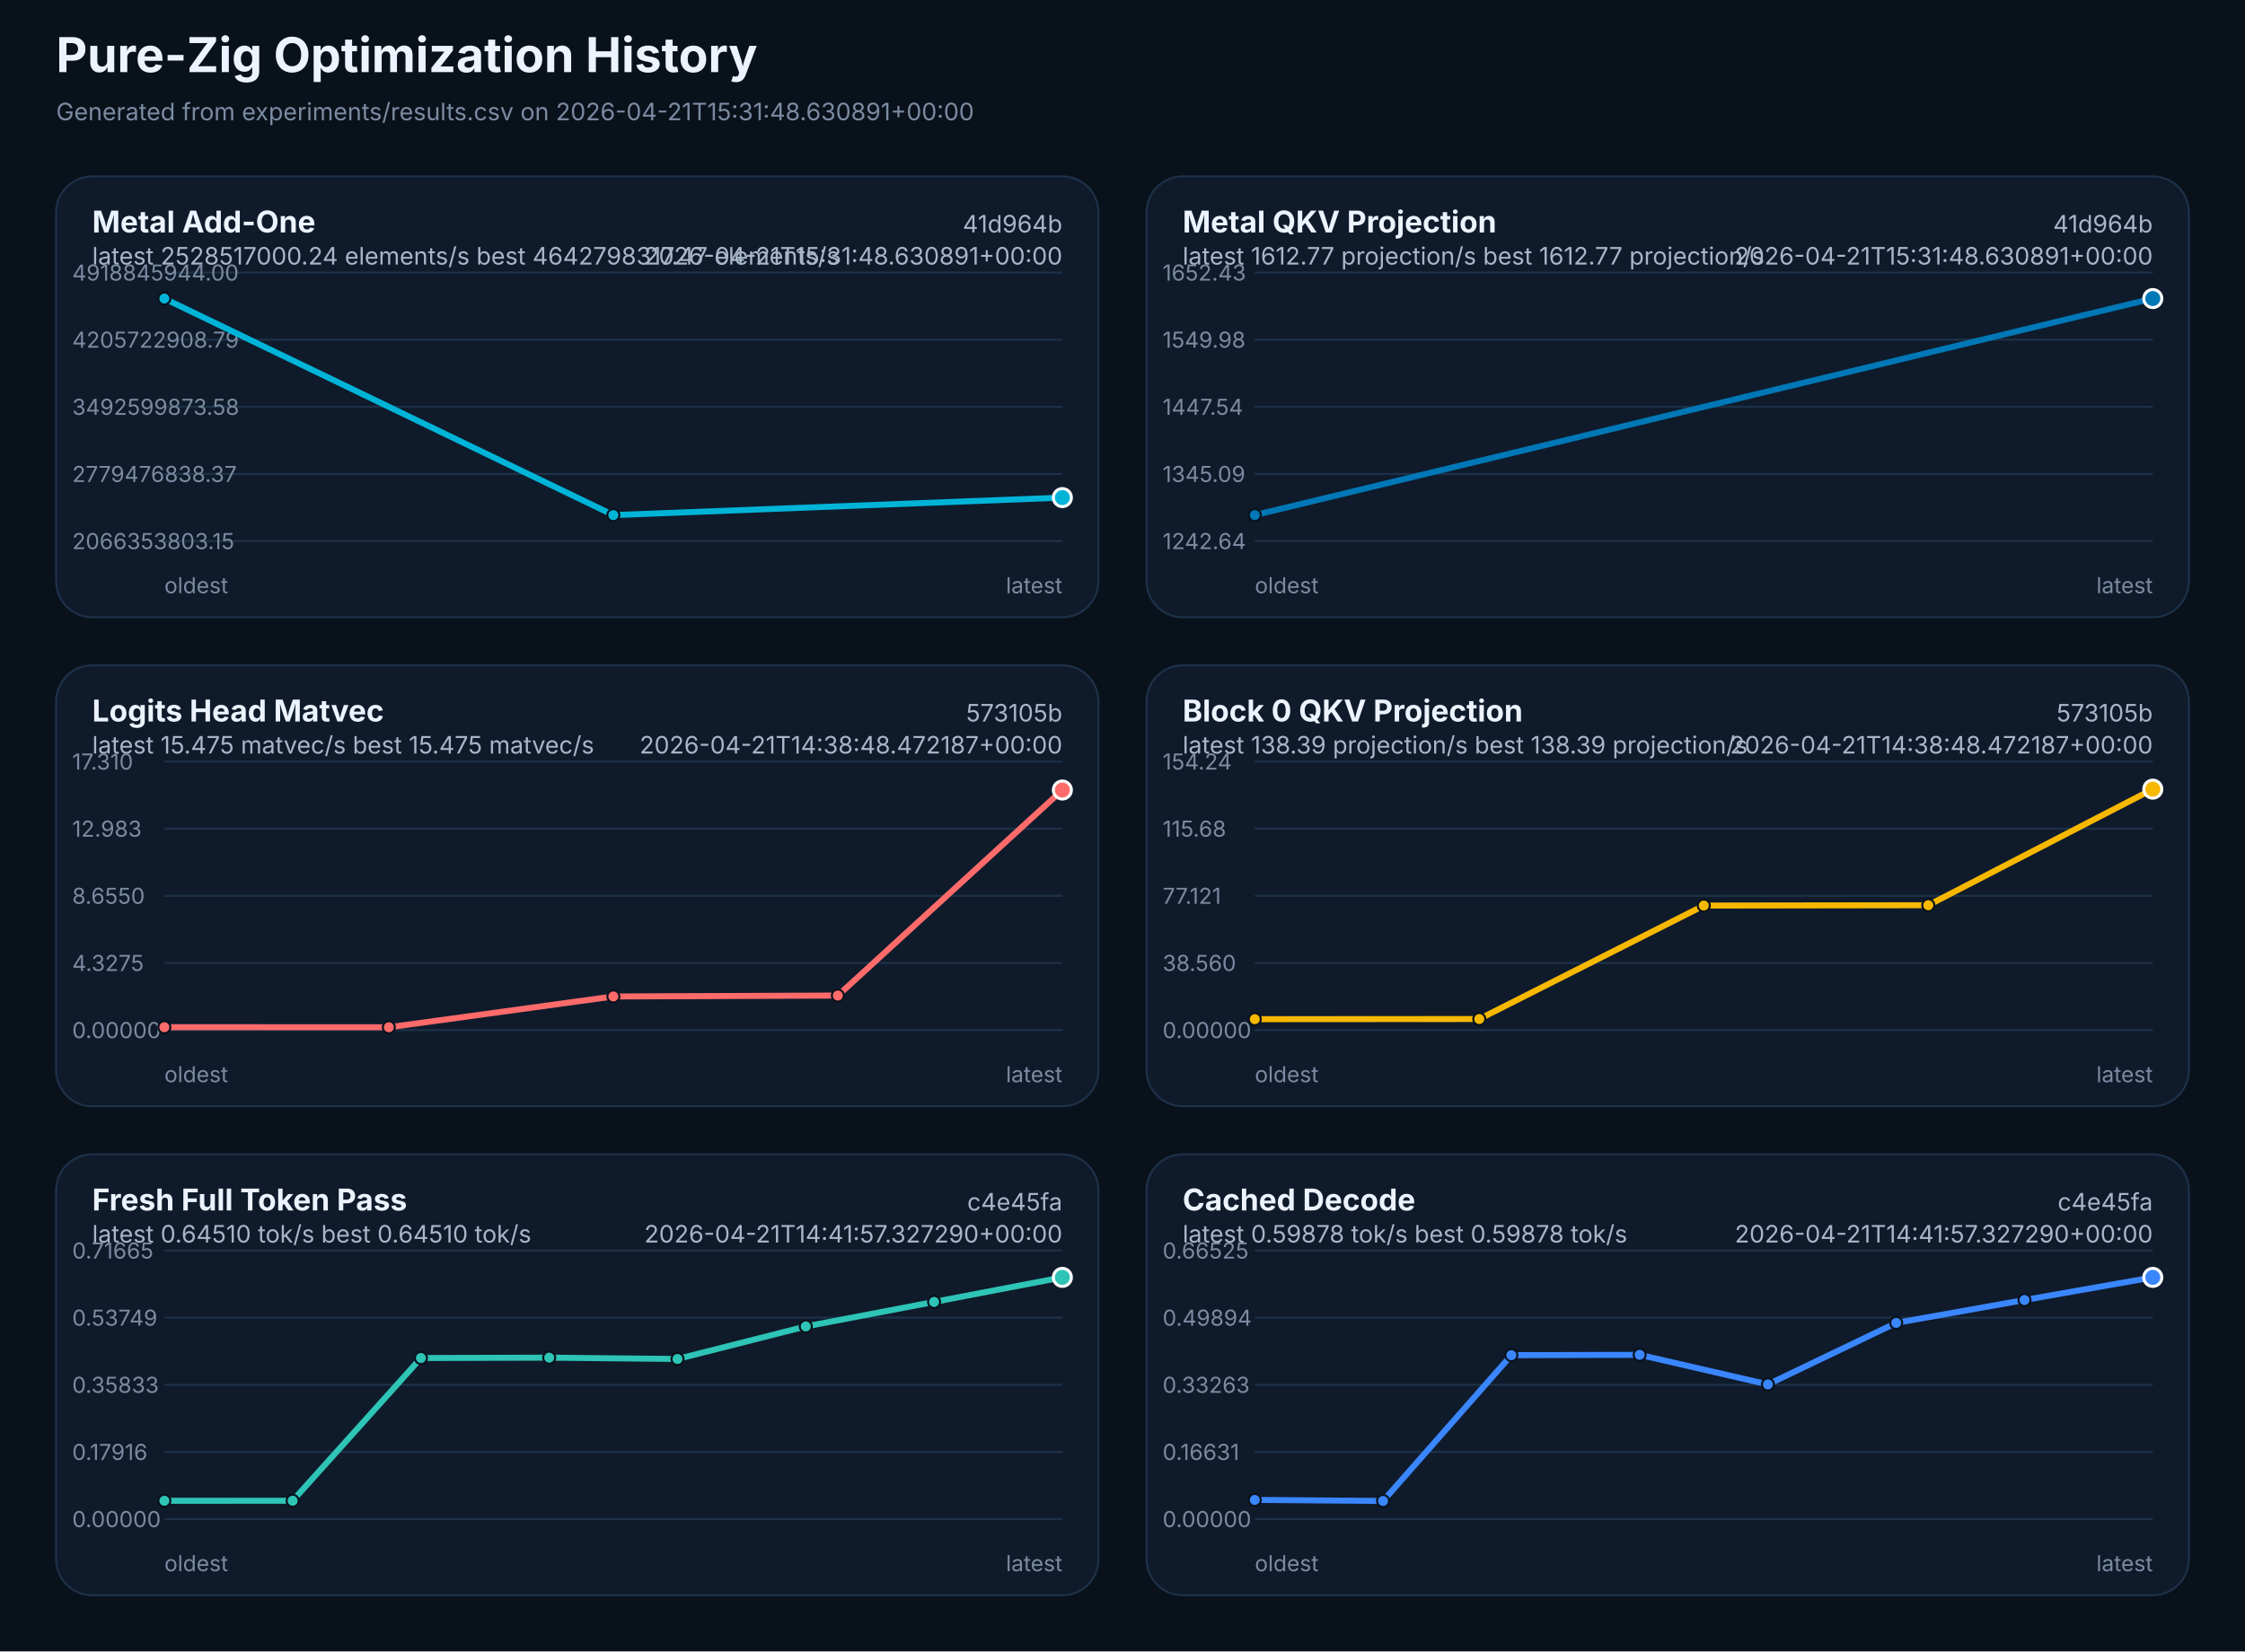
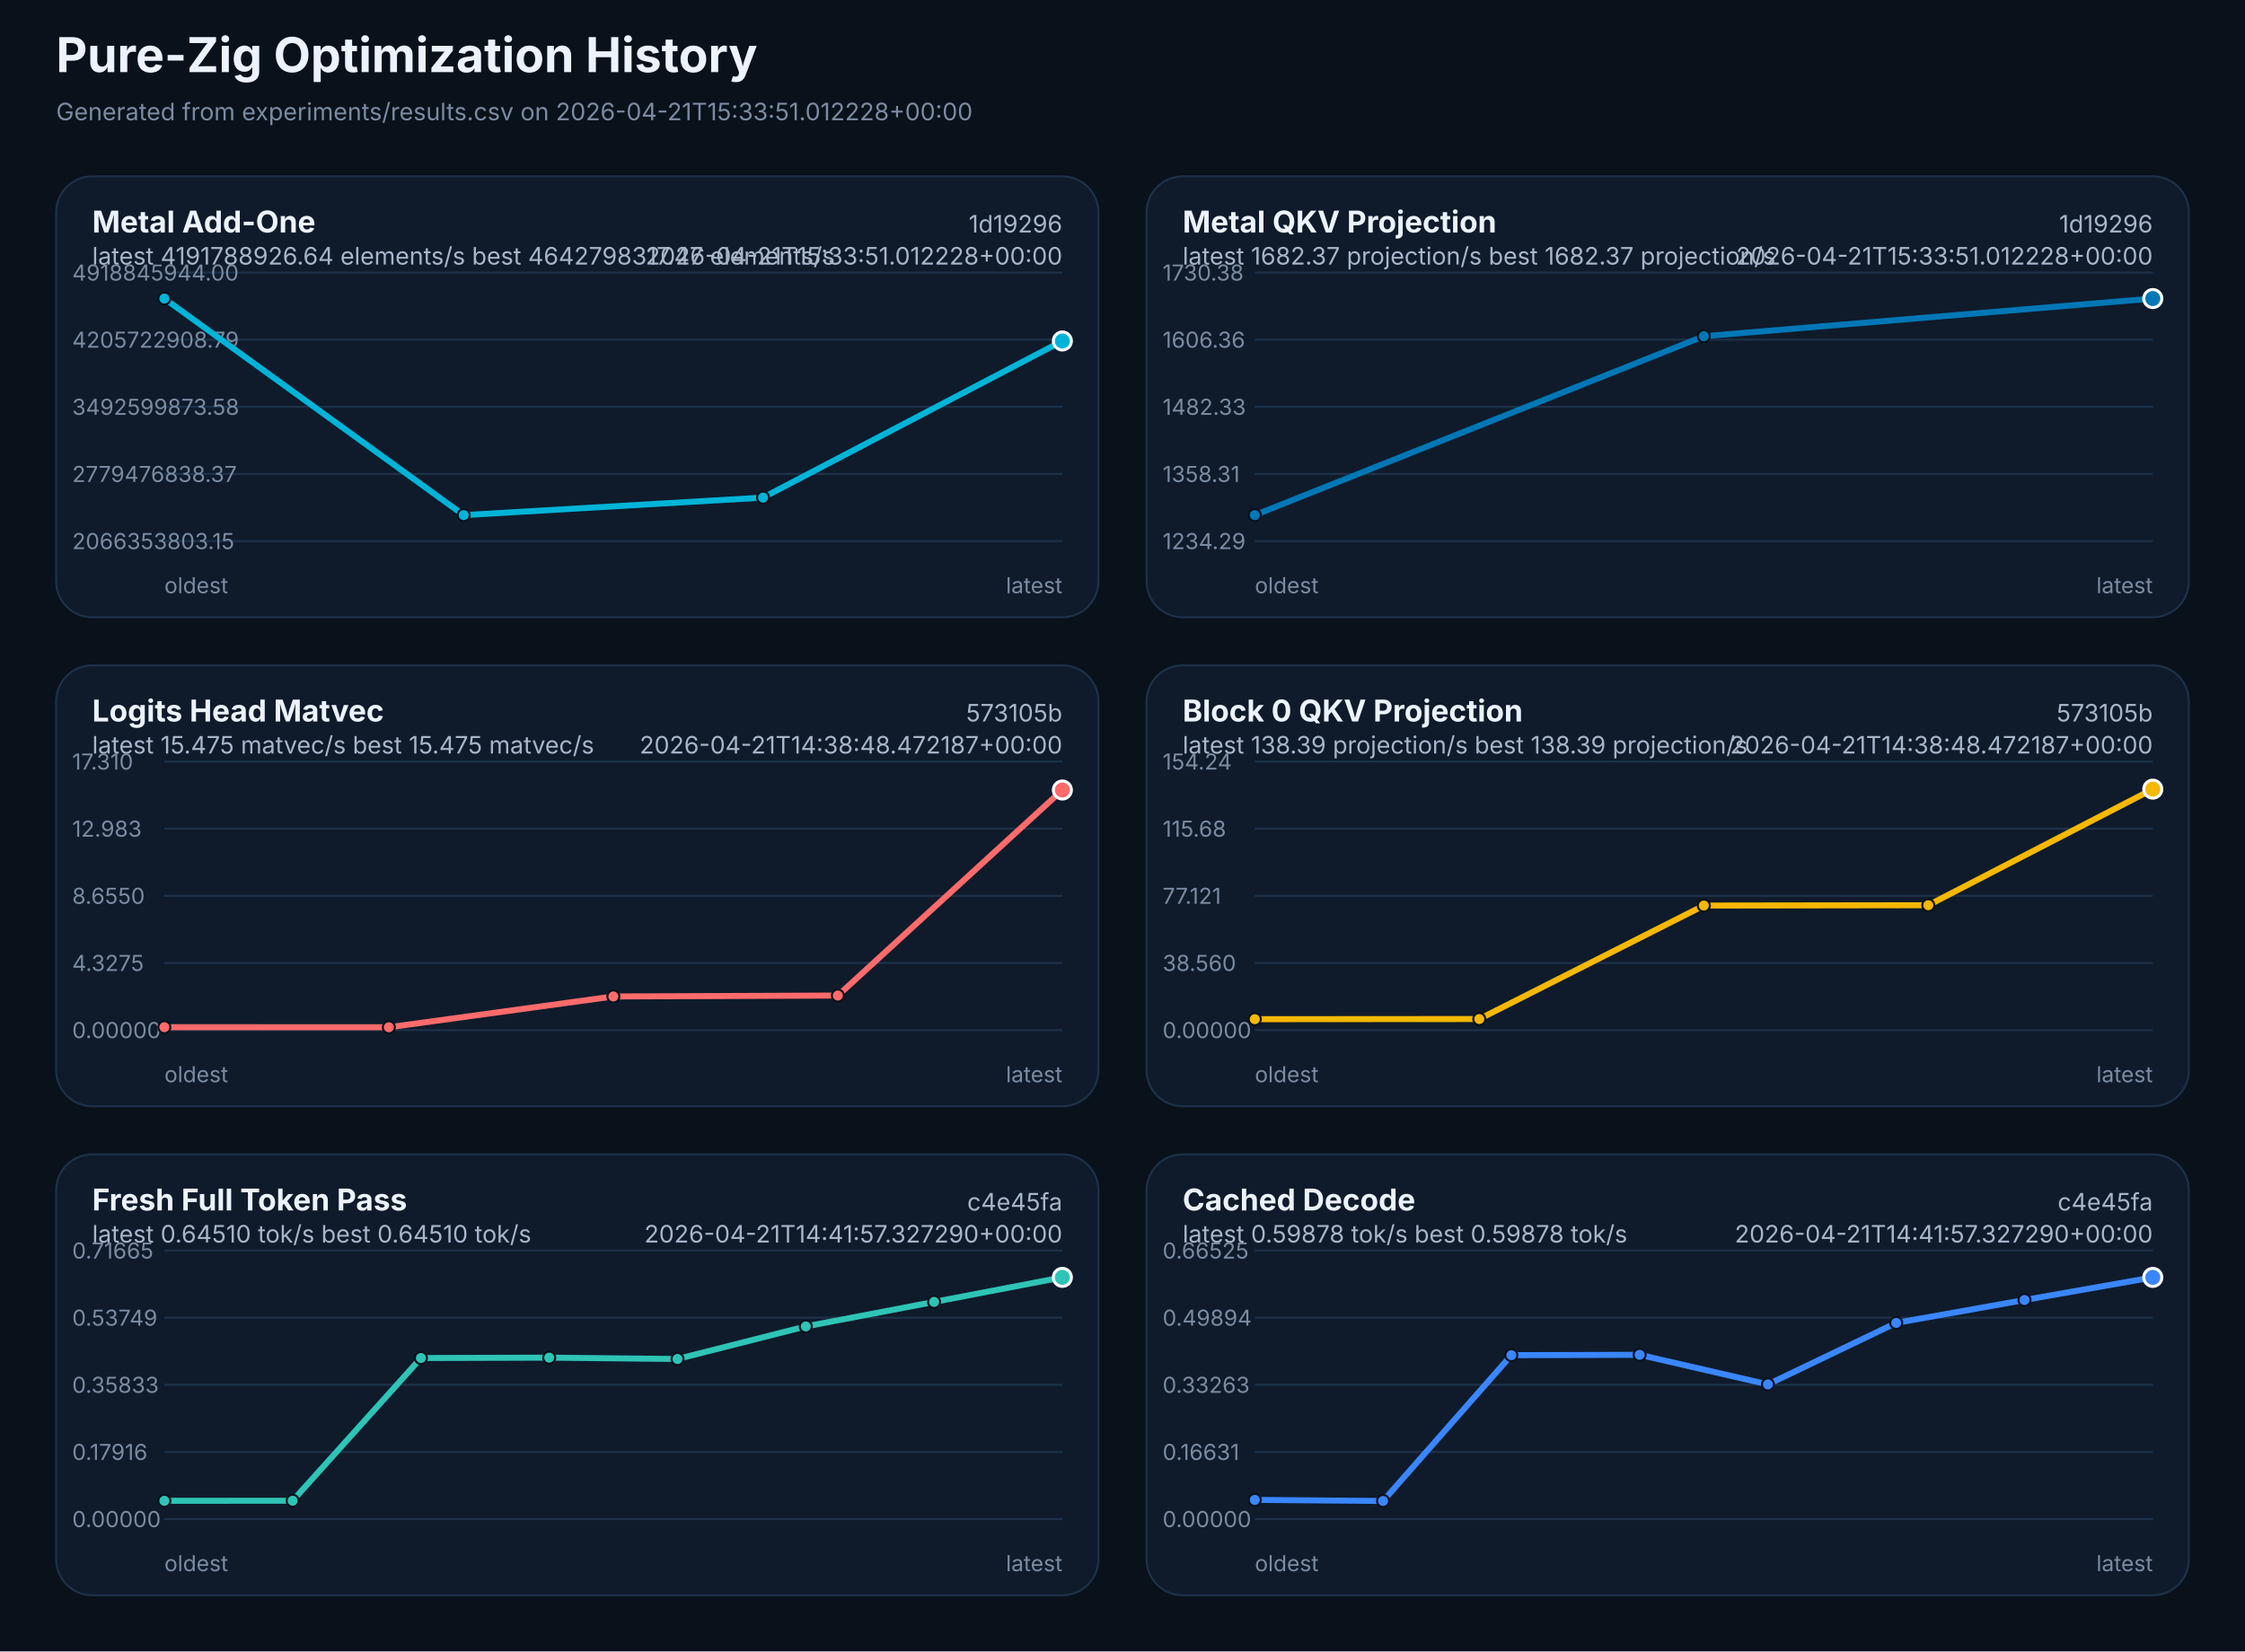
<svg xmlns="http://www.w3.org/2000/svg" width="1120" height="824" viewBox="0 0 1120 824">
  <rect width="100%" height="100%" fill="#09111b" />
  <style>
text { font-family: -apple-system, BlinkMacSystemFont, 'Segoe UI', sans-serif; }
.muted { fill: #7b8ba1; font-size: 12px; }
.title { fill: #ecf3ff; font-size: 24px; font-weight: 700; }
.panel-title { fill: #ecf3ff; font-size: 15px; font-weight: 700; }
.panel-meta { fill: #a8b6ca; font-size: 12px; }
.axis-label { fill: #7b8ba1; font-size: 11px; }
</style>
  <text class="title" x="28" y="36">Pure-Zig Optimization History</text>
-   <text class="muted" x="28" y="60">Generated from experiments/results.csv on 2026-04-21T15:31:48.630891+00:00</text>
+   <text class="muted" x="28" y="60">Generated from experiments/results.csv on 2026-04-21T15:33:51.012228+00:00</text>
  <g>
    <rect x="28" y="88" width="520" height="220" rx="18" fill="#0f1b2b" stroke="#1d3148" stroke-width="1" />
    <text class="panel-title" x="46" y="116">Metal Add-One</text>
-     <text class="panel-meta" x="46" y="132">latest 2528517000.24 elements/s   best 4642798317.47 elements/s</text>
-     <text class="panel-meta" x="530" y="116" text-anchor="end">41d964b</text>
-     <text class="panel-meta" x="530" y="132" text-anchor="end">2026-04-21T15:31:48.630891+00:00</text>
+     <text class="panel-meta" x="46" y="132">latest 4191788926.64 elements/s   best 4642798317.47 elements/s</text>
+     <text class="panel-meta" x="530" y="116" text-anchor="end">1d19296</text>
+     <text class="panel-meta" x="530" y="132" text-anchor="end">2026-04-21T15:33:51.012228+00:00</text>
    <line x1="82" y1="270.00" x2="530" y2="270.00" stroke="#1d3148" stroke-width="1" />
    <text class="axis-label" x="36" y="274.00">2066353803.15</text>
    <line x1="82" y1="236.50" x2="530" y2="236.50" stroke="#1d3148" stroke-width="1" />
    <text class="axis-label" x="36" y="240.50">2779476838.37</text>
    <line x1="82" y1="203.00" x2="530" y2="203.00" stroke="#1d3148" stroke-width="1" />
    <text class="axis-label" x="36" y="207.00">3492599873.58</text>
    <line x1="82" y1="169.50" x2="530" y2="169.50" stroke="#1d3148" stroke-width="1" />
    <text class="axis-label" x="36" y="173.50">4205722908.79</text>
    <line x1="82" y1="136.00" x2="530" y2="136.00" stroke="#1d3148" stroke-width="1" />
    <text class="axis-label" x="36" y="140.00">4918845944.00</text>
-     <polyline fill="none" stroke="#00b4d8" stroke-width="3" points="82.00,148.97 306.00,257.03 530.00,248.29" />
+     <polyline fill="none" stroke="#00b4d8" stroke-width="3" points="82.00,148.97 231.33,257.03 380.67,248.29 530.00,170.15" />
    <circle cx="82.00" cy="148.97" r="3.0" fill="#00b4d8" stroke="#09111b" stroke-width="1.0" />
-     <circle cx="306.00" cy="257.03" r="3.0" fill="#00b4d8" stroke="#09111b" stroke-width="1.0" />
-     <circle cx="530.00" cy="248.29" r="4.5" fill="#00b4d8" stroke="#ffffff" stroke-width="1.5" />
+     <circle cx="231.33" cy="257.03" r="3.0" fill="#00b4d8" stroke="#09111b" stroke-width="1.0" />
+     <circle cx="380.67" cy="248.29" r="3.0" fill="#00b4d8" stroke="#09111b" stroke-width="1.0" />
+     <circle cx="530.00" cy="170.15" r="4.5" fill="#00b4d8" stroke="#ffffff" stroke-width="1.5" />
    <text class="axis-label" x="82" y="296">oldest</text>
    <text class="axis-label" x="530" y="296" text-anchor="end">latest</text>
  </g>
  <g>
    <rect x="572" y="88" width="520" height="220" rx="18" fill="#0f1b2b" stroke="#1d3148" stroke-width="1" />
    <text class="panel-title" x="590" y="116">Metal QKV Projection</text>
-     <text class="panel-meta" x="590" y="132">latest 1612.77 projection/s   best 1612.77 projection/s</text>
-     <text class="panel-meta" x="1074" y="116" text-anchor="end">41d964b</text>
-     <text class="panel-meta" x="1074" y="132" text-anchor="end">2026-04-21T15:31:48.630891+00:00</text>
+     <text class="panel-meta" x="590" y="132">latest 1682.37 projection/s   best 1682.37 projection/s</text>
+     <text class="panel-meta" x="1074" y="116" text-anchor="end">1d19296</text>
+     <text class="panel-meta" x="1074" y="132" text-anchor="end">2026-04-21T15:33:51.012228+00:00</text>
    <line x1="626" y1="270.00" x2="1074" y2="270.00" stroke="#1d3148" stroke-width="1" />
-     <text class="axis-label" x="580" y="274.00">1242.64</text>
+     <text class="axis-label" x="580" y="274.00">1234.29</text>
    <line x1="626" y1="236.50" x2="1074" y2="236.50" stroke="#1d3148" stroke-width="1" />
-     <text class="axis-label" x="580" y="240.50">1345.09</text>
+     <text class="axis-label" x="580" y="240.50">1358.31</text>
    <line x1="626" y1="203.00" x2="1074" y2="203.00" stroke="#1d3148" stroke-width="1" />
-     <text class="axis-label" x="580" y="207.00">1447.54</text>
+     <text class="axis-label" x="580" y="207.00">1482.33</text>
    <line x1="626" y1="169.50" x2="1074" y2="169.50" stroke="#1d3148" stroke-width="1" />
-     <text class="axis-label" x="580" y="173.50">1549.98</text>
+     <text class="axis-label" x="580" y="173.50">1606.36</text>
    <line x1="626" y1="136.00" x2="1074" y2="136.00" stroke="#1d3148" stroke-width="1" />
-     <text class="axis-label" x="580" y="140.00">1652.43</text>
-     <polyline fill="none" stroke="#0077b6" stroke-width="3" points="626.00,257.03 1074.00,148.97" />
+     <text class="axis-label" x="580" y="140.00">1730.38</text>
+     <polyline fill="none" stroke="#0077b6" stroke-width="3" points="626.00,257.03 850.00,167.77 1074.00,148.97" />
    <circle cx="626.00" cy="257.03" r="3.0" fill="#0077b6" stroke="#09111b" stroke-width="1.0" />
+     <circle cx="850.00" cy="167.77" r="3.0" fill="#0077b6" stroke="#09111b" stroke-width="1.0" />
    <circle cx="1074.00" cy="148.97" r="4.5" fill="#0077b6" stroke="#ffffff" stroke-width="1.5" />
    <text class="axis-label" x="626" y="296">oldest</text>
    <text class="axis-label" x="1074" y="296" text-anchor="end">latest</text>
  </g>
  <g>
    <rect x="28" y="332" width="520" height="220" rx="18" fill="#0f1b2b" stroke="#1d3148" stroke-width="1" />
    <text class="panel-title" x="46" y="360">Logits Head Matvec</text>
    <text class="panel-meta" x="46" y="376">latest 15.475 matvec/s   best 15.475 matvec/s</text>
    <text class="panel-meta" x="530" y="360" text-anchor="end">573105b</text>
    <text class="panel-meta" x="530" y="376" text-anchor="end">2026-04-21T14:38:48.472187+00:00</text>
    <line x1="82" y1="514.00" x2="530" y2="514.00" stroke="#1d3148" stroke-width="1" />
    <text class="axis-label" x="36" y="518.00">0.00000</text>
    <line x1="82" y1="480.50" x2="530" y2="480.50" stroke="#1d3148" stroke-width="1" />
    <text class="axis-label" x="36" y="484.50">4.3275</text>
    <line x1="82" y1="447.00" x2="530" y2="447.00" stroke="#1d3148" stroke-width="1" />
    <text class="axis-label" x="36" y="451.00">8.6550</text>
    <line x1="82" y1="413.50" x2="530" y2="413.50" stroke="#1d3148" stroke-width="1" />
    <text class="axis-label" x="36" y="417.50">12.983</text>
    <line x1="82" y1="380.00" x2="530" y2="380.00" stroke="#1d3148" stroke-width="1" />
    <text class="axis-label" x="36" y="384.00">17.310</text>
    <polyline fill="none" stroke="#ff6b6b" stroke-width="3" points="82.00,512.55 194.00,512.58 306.00,497.22 418.00,496.76 530.00,394.20" />
    <circle cx="82.00" cy="512.55" r="3.0" fill="#ff6b6b" stroke="#09111b" stroke-width="1.0" />
    <circle cx="194.00" cy="512.58" r="3.0" fill="#ff6b6b" stroke="#09111b" stroke-width="1.0" />
    <circle cx="306.00" cy="497.22" r="3.0" fill="#ff6b6b" stroke="#09111b" stroke-width="1.0" />
    <circle cx="418.00" cy="496.76" r="3.0" fill="#ff6b6b" stroke="#09111b" stroke-width="1.0" />
    <circle cx="530.00" cy="394.20" r="4.5" fill="#ff6b6b" stroke="#ffffff" stroke-width="1.5" />
    <text class="axis-label" x="82" y="540">oldest</text>
    <text class="axis-label" x="530" y="540" text-anchor="end">latest</text>
  </g>
  <g>
    <rect x="572" y="332" width="520" height="220" rx="18" fill="#0f1b2b" stroke="#1d3148" stroke-width="1" />
    <text class="panel-title" x="590" y="360">Block 0 QKV Projection</text>
    <text class="panel-meta" x="590" y="376">latest 138.39 projection/s   best 138.39 projection/s</text>
    <text class="panel-meta" x="1074" y="360" text-anchor="end">573105b</text>
    <text class="panel-meta" x="1074" y="376" text-anchor="end">2026-04-21T14:38:48.472187+00:00</text>
    <line x1="626" y1="514.00" x2="1074" y2="514.00" stroke="#1d3148" stroke-width="1" />
    <text class="axis-label" x="580" y="518.00">0.00000</text>
    <line x1="626" y1="480.50" x2="1074" y2="480.50" stroke="#1d3148" stroke-width="1" />
    <text class="axis-label" x="580" y="484.50">38.560</text>
    <line x1="626" y1="447.00" x2="1074" y2="447.00" stroke="#1d3148" stroke-width="1" />
    <text class="axis-label" x="580" y="451.00">77.121</text>
    <line x1="626" y1="413.50" x2="1074" y2="413.50" stroke="#1d3148" stroke-width="1" />
    <text class="axis-label" x="580" y="417.50">115.68</text>
    <line x1="626" y1="380.00" x2="1074" y2="380.00" stroke="#1d3148" stroke-width="1" />
    <text class="axis-label" x="580" y="384.00">154.24</text>
    <polyline fill="none" stroke="#f7b801" stroke-width="3" points="626.00,508.56 738.00,508.48 850.00,451.86 962.00,451.69 1074.00,393.77" />
    <circle cx="626.00" cy="508.56" r="3.0" fill="#f7b801" stroke="#09111b" stroke-width="1.0" />
    <circle cx="738.00" cy="508.48" r="3.0" fill="#f7b801" stroke="#09111b" stroke-width="1.0" />
    <circle cx="850.00" cy="451.86" r="3.0" fill="#f7b801" stroke="#09111b" stroke-width="1.0" />
    <circle cx="962.00" cy="451.69" r="3.0" fill="#f7b801" stroke="#09111b" stroke-width="1.0" />
    <circle cx="1074.00" cy="393.77" r="4.5" fill="#f7b801" stroke="#ffffff" stroke-width="1.5" />
    <text class="axis-label" x="626" y="540">oldest</text>
    <text class="axis-label" x="1074" y="540" text-anchor="end">latest</text>
  </g>
  <g>
    <rect x="28" y="576" width="520" height="220" rx="18" fill="#0f1b2b" stroke="#1d3148" stroke-width="1" />
    <text class="panel-title" x="46" y="604">Fresh Full Token Pass</text>
    <text class="panel-meta" x="46" y="620">latest 0.64510 tok/s   best 0.64510 tok/s</text>
    <text class="panel-meta" x="530" y="604" text-anchor="end">c4e45fa</text>
    <text class="panel-meta" x="530" y="620" text-anchor="end">2026-04-21T14:41:57.327290+00:00</text>
    <line x1="82" y1="758.00" x2="530" y2="758.00" stroke="#1d3148" stroke-width="1" />
    <text class="axis-label" x="36" y="762.00">0.00000</text>
    <line x1="82" y1="724.50" x2="530" y2="724.50" stroke="#1d3148" stroke-width="1" />
    <text class="axis-label" x="36" y="728.50">0.17916</text>
    <line x1="82" y1="691.00" x2="530" y2="691.00" stroke="#1d3148" stroke-width="1" />
    <text class="axis-label" x="36" y="695.00">0.35833</text>
    <line x1="82" y1="657.50" x2="530" y2="657.50" stroke="#1d3148" stroke-width="1" />
    <text class="axis-label" x="36" y="661.50">0.53749</text>
    <line x1="82" y1="624.00" x2="530" y2="624.00" stroke="#1d3148" stroke-width="1" />
    <text class="axis-label" x="36" y="628.00">0.71665</text>
    <polyline fill="none" stroke="#2ec4b6" stroke-width="3" points="82.00,748.87 146.00,748.84 210.00,677.63 274.00,677.44 338.00,678.11 402.00,661.87 466.00,649.64 530.00,637.38" />
    <circle cx="82.00" cy="748.87" r="3.0" fill="#2ec4b6" stroke="#09111b" stroke-width="1.0" />
    <circle cx="146.00" cy="748.84" r="3.0" fill="#2ec4b6" stroke="#09111b" stroke-width="1.0" />
    <circle cx="210.00" cy="677.63" r="3.0" fill="#2ec4b6" stroke="#09111b" stroke-width="1.0" />
    <circle cx="274.00" cy="677.44" r="3.0" fill="#2ec4b6" stroke="#09111b" stroke-width="1.0" />
    <circle cx="338.00" cy="678.11" r="3.0" fill="#2ec4b6" stroke="#09111b" stroke-width="1.0" />
    <circle cx="402.00" cy="661.87" r="3.0" fill="#2ec4b6" stroke="#09111b" stroke-width="1.0" />
    <circle cx="466.00" cy="649.64" r="3.0" fill="#2ec4b6" stroke="#09111b" stroke-width="1.0" />
    <circle cx="530.00" cy="637.38" r="4.5" fill="#2ec4b6" stroke="#ffffff" stroke-width="1.5" />
    <text class="axis-label" x="82" y="784">oldest</text>
    <text class="axis-label" x="530" y="784" text-anchor="end">latest</text>
  </g>
  <g>
    <rect x="572" y="576" width="520" height="220" rx="18" fill="#0f1b2b" stroke="#1d3148" stroke-width="1" />
    <text class="panel-title" x="590" y="604">Cached Decode</text>
    <text class="panel-meta" x="590" y="620">latest 0.59878 tok/s   best 0.59878 tok/s</text>
    <text class="panel-meta" x="1074" y="604" text-anchor="end">c4e45fa</text>
    <text class="panel-meta" x="1074" y="620" text-anchor="end">2026-04-21T14:41:57.327290+00:00</text>
    <line x1="626" y1="758.00" x2="1074" y2="758.00" stroke="#1d3148" stroke-width="1" />
    <text class="axis-label" x="580" y="762.00">0.00000</text>
    <line x1="626" y1="724.50" x2="1074" y2="724.50" stroke="#1d3148" stroke-width="1" />
    <text class="axis-label" x="580" y="728.50">0.16631</text>
    <line x1="626" y1="691.00" x2="1074" y2="691.00" stroke="#1d3148" stroke-width="1" />
    <text class="axis-label" x="580" y="695.00">0.33263</text>
    <line x1="626" y1="657.50" x2="1074" y2="657.50" stroke="#1d3148" stroke-width="1" />
    <text class="axis-label" x="580" y="661.50">0.49894</text>
    <line x1="626" y1="624.00" x2="1074" y2="624.00" stroke="#1d3148" stroke-width="1" />
    <text class="axis-label" x="580" y="628.00">0.66525</text>
    <polyline fill="none" stroke="#3a86ff" stroke-width="3" points="626.00,748.43 690.00,748.96 754.00,676.21 818.00,676.04 882.00,690.80 946.00,660.10 1010.00,648.68 1074.00,637.39" />
    <circle cx="626.00" cy="748.43" r="3.0" fill="#3a86ff" stroke="#09111b" stroke-width="1.0" />
    <circle cx="690.00" cy="748.96" r="3.0" fill="#3a86ff" stroke="#09111b" stroke-width="1.0" />
    <circle cx="754.00" cy="676.21" r="3.0" fill="#3a86ff" stroke="#09111b" stroke-width="1.0" />
    <circle cx="818.00" cy="676.04" r="3.0" fill="#3a86ff" stroke="#09111b" stroke-width="1.0" />
    <circle cx="882.00" cy="690.80" r="3.0" fill="#3a86ff" stroke="#09111b" stroke-width="1.0" />
    <circle cx="946.00" cy="660.10" r="3.0" fill="#3a86ff" stroke="#09111b" stroke-width="1.0" />
    <circle cx="1010.00" cy="648.68" r="3.0" fill="#3a86ff" stroke="#09111b" stroke-width="1.0" />
    <circle cx="1074.00" cy="637.39" r="4.5" fill="#3a86ff" stroke="#ffffff" stroke-width="1.5" />
    <text class="axis-label" x="626" y="784">oldest</text>
    <text class="axis-label" x="1074" y="784" text-anchor="end">latest</text>
  </g>
</svg>
